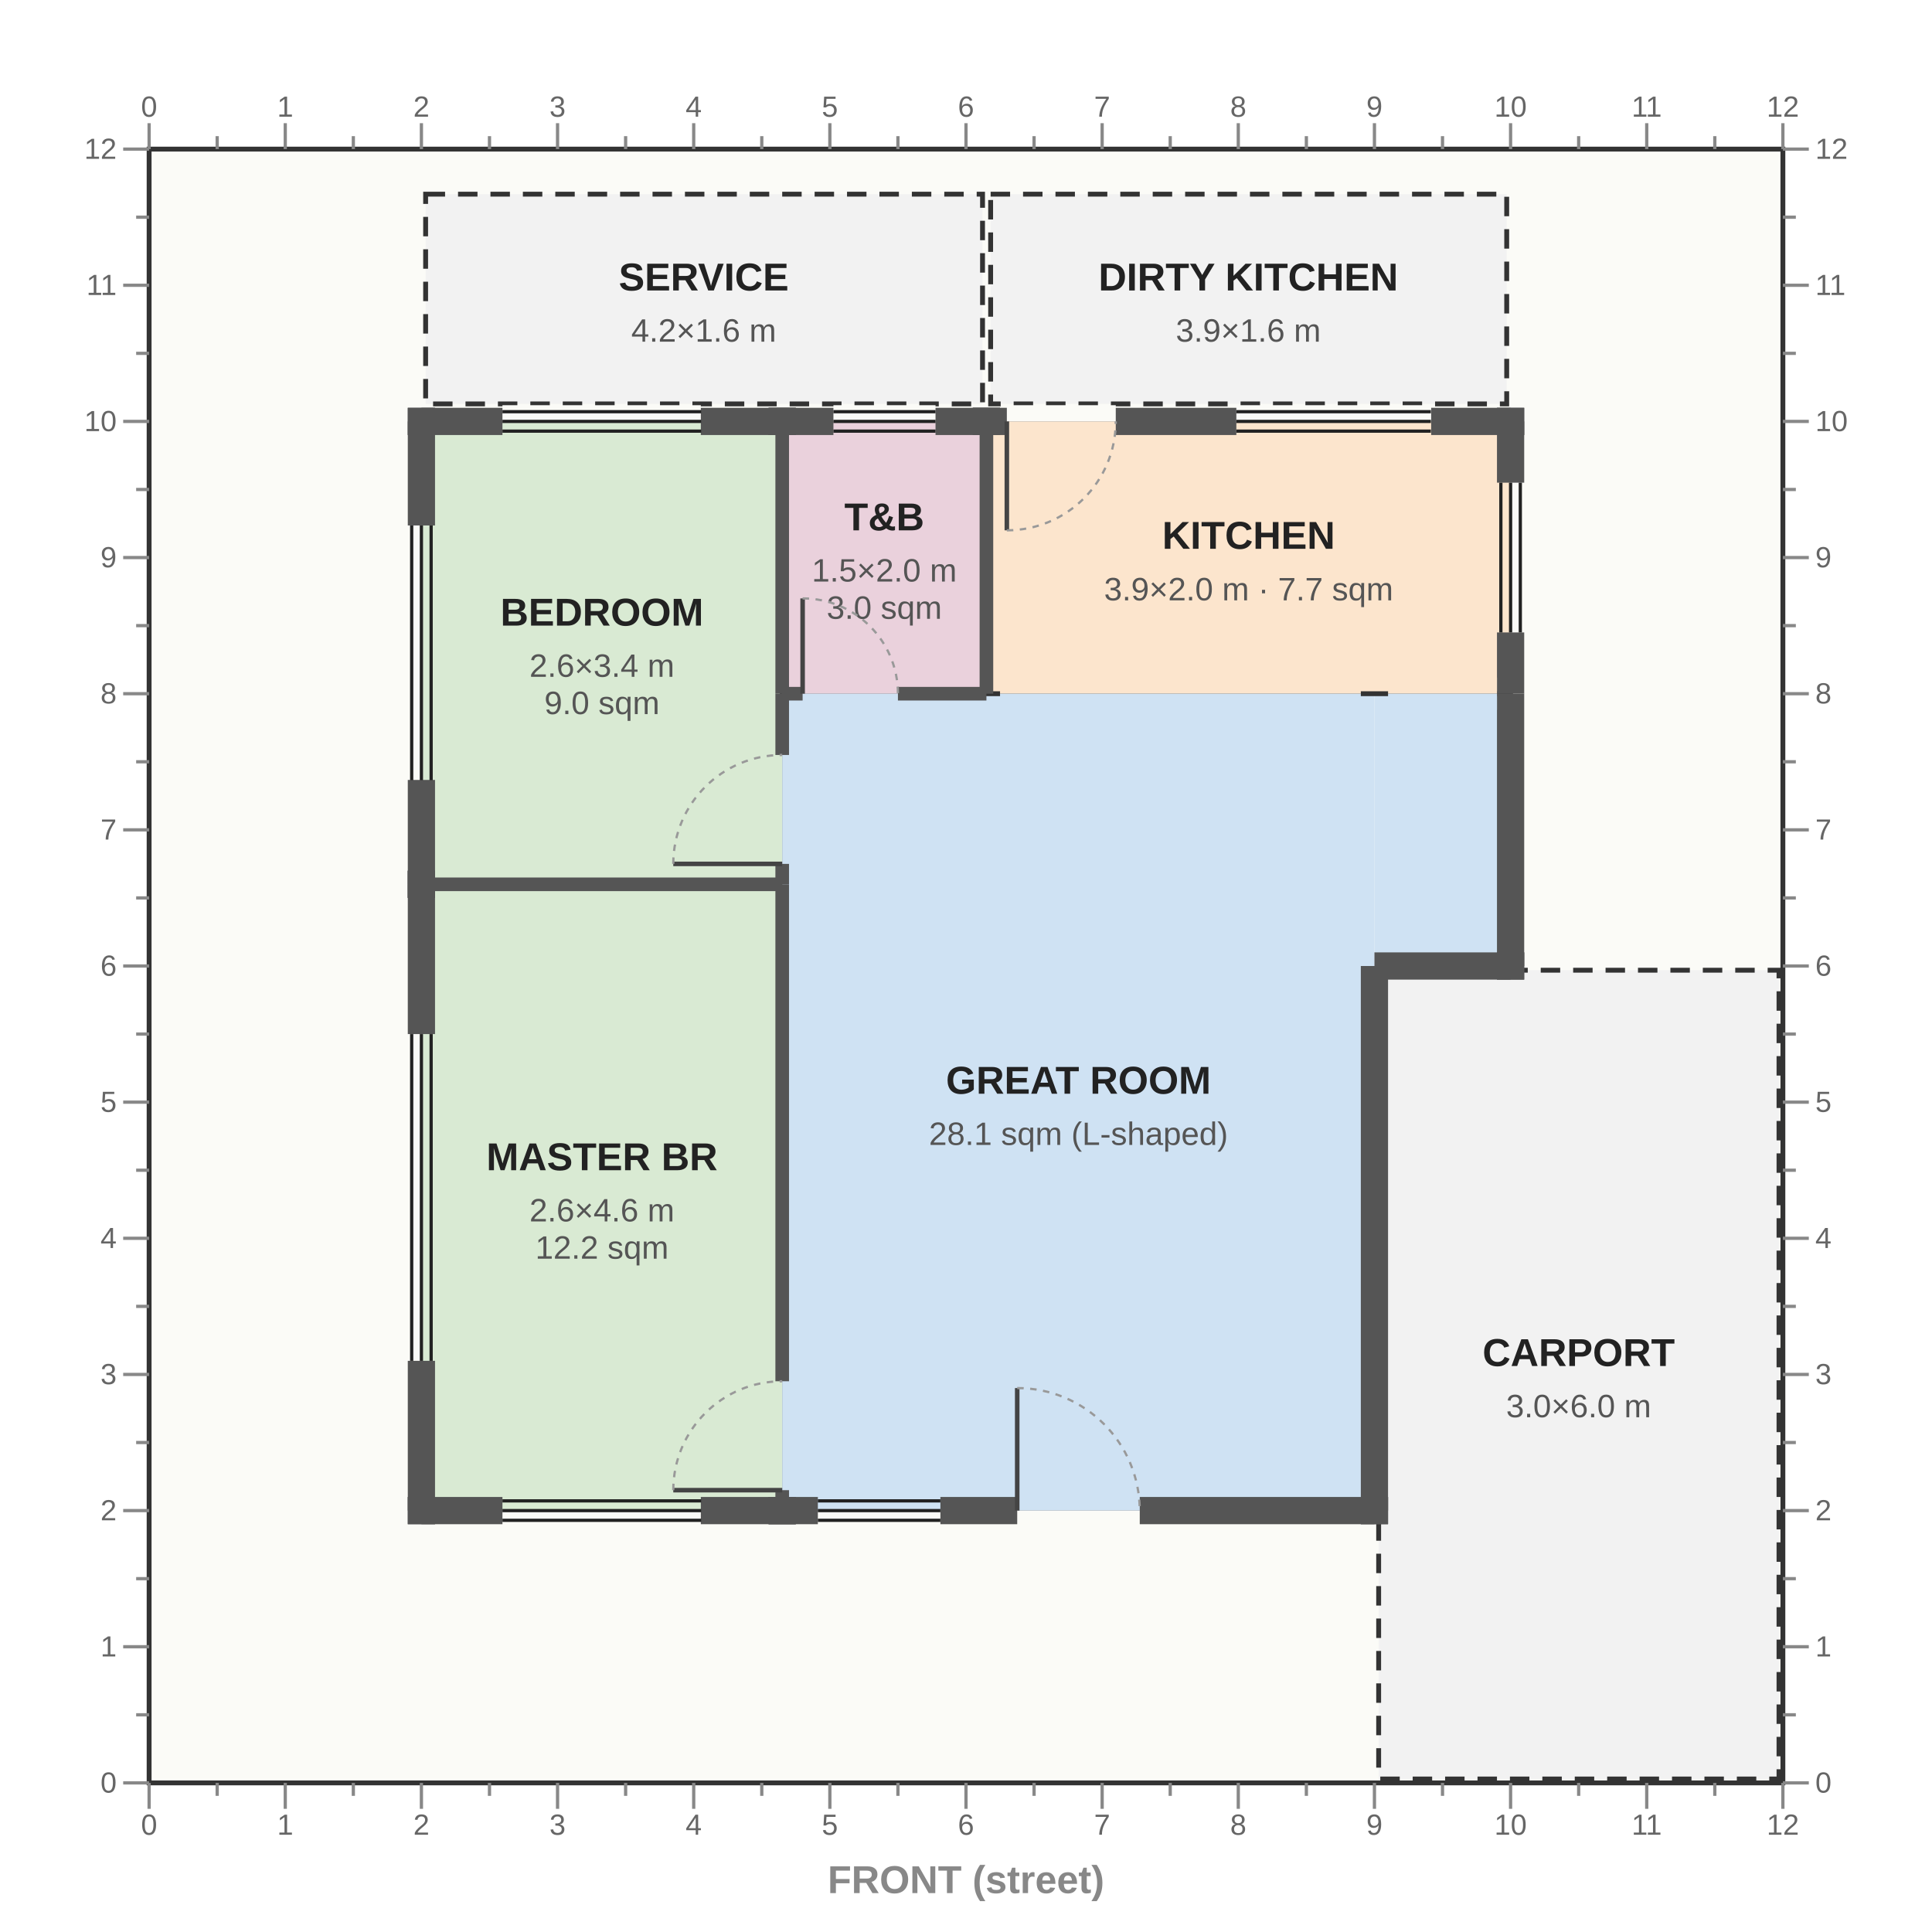
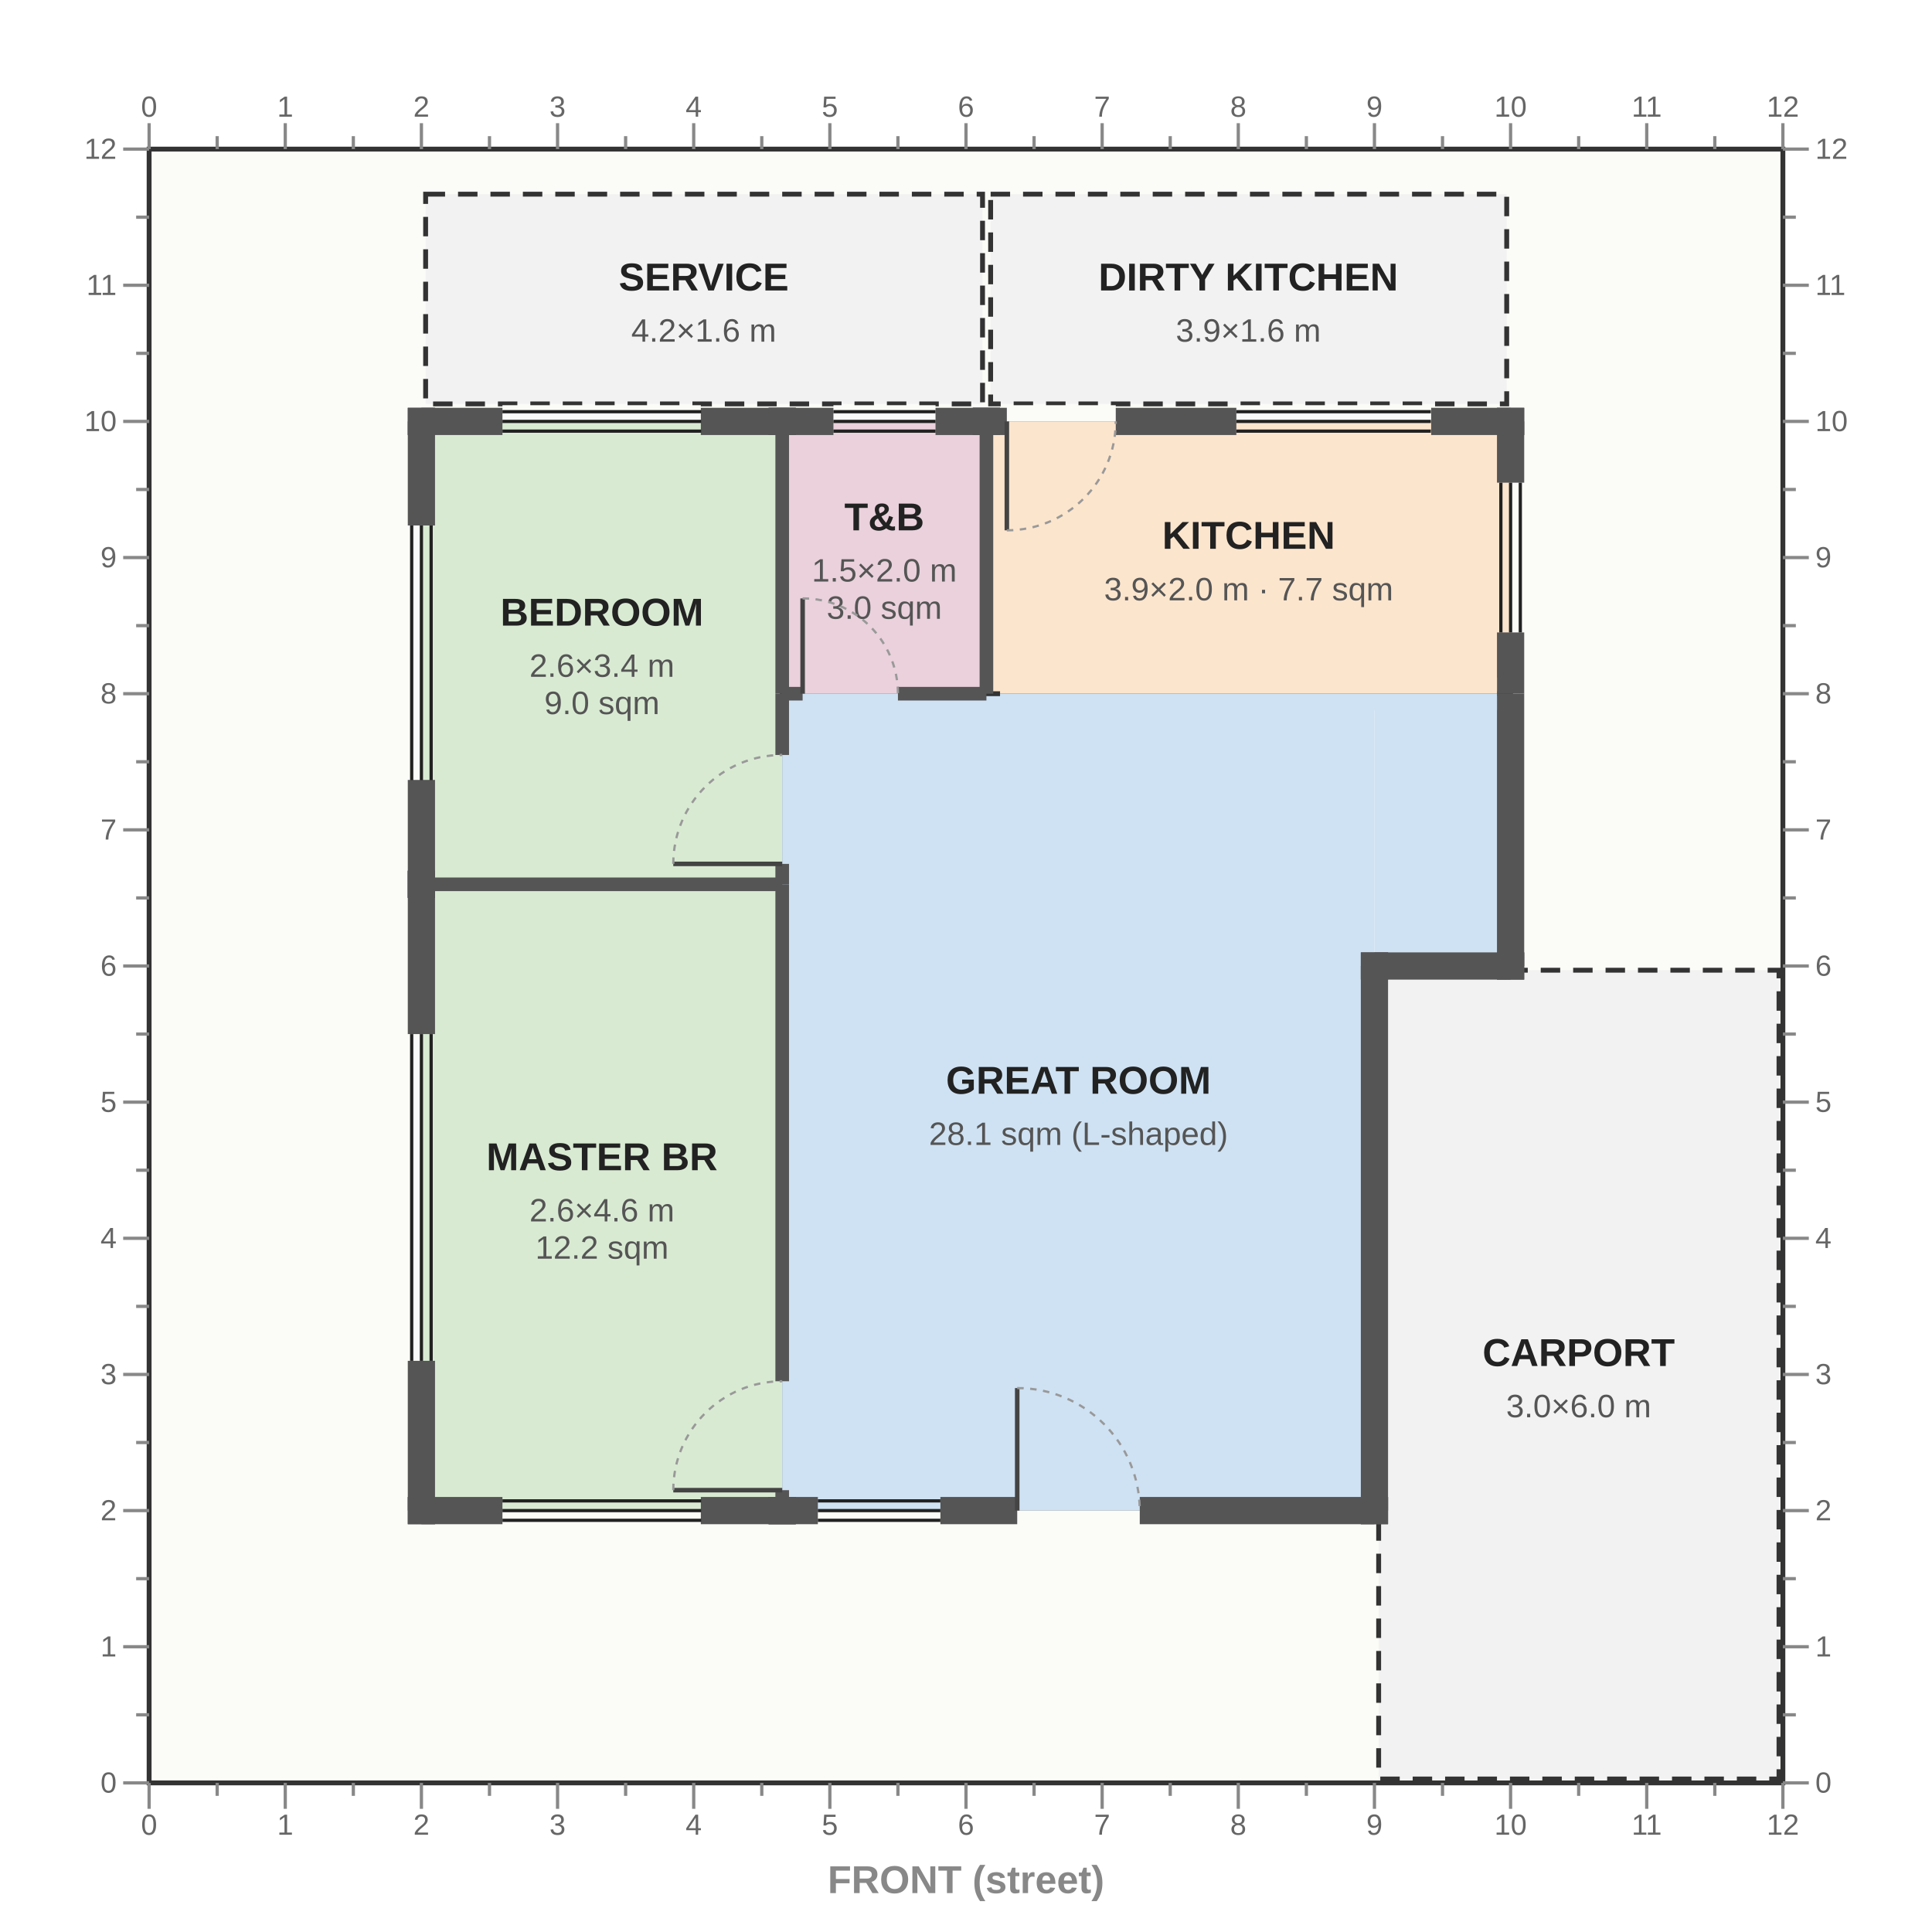
<svg xmlns="http://www.w3.org/2000/svg" width="596" height="596" viewBox="0 0 596 596">
  <rect x="0" y="0" width="596" height="596" fill="white" />
  <rect x="46.0" y="46.0" width="504.0" height="504.0" fill="#fbfbf7" stroke="#333" stroke-width="1.5" />
  <line x1="46.0" y1="46.0" x2="46.0" y2="38.0" stroke="#888" stroke-width="1" />
  <line x1="46.0" y1="550.0" x2="46.0" y2="558.0" stroke="#888" stroke-width="1" />
  <text x="46.0" y="36.0" text-anchor="middle" font-family="Arial" font-size="9" fill="#666">0</text>
  <text x="46.0" y="566.0" text-anchor="middle" font-family="Arial" font-size="9" fill="#666">0</text>
  <line x1="67.0" y1="46.0" x2="67.0" y2="42.0" stroke="#888" stroke-width="1" />
  <line x1="67.0" y1="550.0" x2="67.0" y2="554.0" stroke="#888" stroke-width="1" />
  <line x1="88.0" y1="46.0" x2="88.0" y2="38.0" stroke="#888" stroke-width="1" />
  <line x1="88.0" y1="550.0" x2="88.0" y2="558.0" stroke="#888" stroke-width="1" />
  <text x="88.0" y="36.0" text-anchor="middle" font-family="Arial" font-size="9" fill="#666">1</text>
  <text x="88.0" y="566.0" text-anchor="middle" font-family="Arial" font-size="9" fill="#666">1</text>
  <line x1="109.0" y1="46.0" x2="109.0" y2="42.0" stroke="#888" stroke-width="1" />
  <line x1="109.0" y1="550.0" x2="109.0" y2="554.0" stroke="#888" stroke-width="1" />
  <line x1="130.0" y1="46.0" x2="130.0" y2="38.0" stroke="#888" stroke-width="1" />
  <line x1="130.0" y1="550.0" x2="130.0" y2="558.0" stroke="#888" stroke-width="1" />
  <text x="130.0" y="36.0" text-anchor="middle" font-family="Arial" font-size="9" fill="#666">2</text>
  <text x="130.0" y="566.0" text-anchor="middle" font-family="Arial" font-size="9" fill="#666">2</text>
  <line x1="151.0" y1="46.0" x2="151.0" y2="42.0" stroke="#888" stroke-width="1" />
  <line x1="151.0" y1="550.0" x2="151.0" y2="554.0" stroke="#888" stroke-width="1" />
  <line x1="172.0" y1="46.0" x2="172.0" y2="38.0" stroke="#888" stroke-width="1" />
  <line x1="172.0" y1="550.0" x2="172.0" y2="558.0" stroke="#888" stroke-width="1" />
  <text x="172.0" y="36.0" text-anchor="middle" font-family="Arial" font-size="9" fill="#666">3</text>
  <text x="172.0" y="566.0" text-anchor="middle" font-family="Arial" font-size="9" fill="#666">3</text>
  <line x1="193.0" y1="46.0" x2="193.0" y2="42.0" stroke="#888" stroke-width="1" />
  <line x1="193.0" y1="550.0" x2="193.0" y2="554.0" stroke="#888" stroke-width="1" />
  <line x1="214.0" y1="46.0" x2="214.0" y2="38.0" stroke="#888" stroke-width="1" />
  <line x1="214.0" y1="550.0" x2="214.0" y2="558.0" stroke="#888" stroke-width="1" />
  <text x="214.0" y="36.0" text-anchor="middle" font-family="Arial" font-size="9" fill="#666">4</text>
  <text x="214.0" y="566.0" text-anchor="middle" font-family="Arial" font-size="9" fill="#666">4</text>
  <line x1="235.0" y1="46.0" x2="235.0" y2="42.0" stroke="#888" stroke-width="1" />
  <line x1="235.0" y1="550.0" x2="235.0" y2="554.0" stroke="#888" stroke-width="1" />
  <line x1="256.0" y1="46.0" x2="256.0" y2="38.0" stroke="#888" stroke-width="1" />
  <line x1="256.0" y1="550.0" x2="256.0" y2="558.0" stroke="#888" stroke-width="1" />
  <text x="256.0" y="36.0" text-anchor="middle" font-family="Arial" font-size="9" fill="#666">5</text>
  <text x="256.0" y="566.0" text-anchor="middle" font-family="Arial" font-size="9" fill="#666">5</text>
  <line x1="277.0" y1="46.0" x2="277.0" y2="42.0" stroke="#888" stroke-width="1" />
  <line x1="277.0" y1="550.0" x2="277.0" y2="554.0" stroke="#888" stroke-width="1" />
  <line x1="298.0" y1="46.0" x2="298.0" y2="38.0" stroke="#888" stroke-width="1" />
  <line x1="298.0" y1="550.0" x2="298.0" y2="558.0" stroke="#888" stroke-width="1" />
  <text x="298.0" y="36.0" text-anchor="middle" font-family="Arial" font-size="9" fill="#666">6</text>
  <text x="298.0" y="566.0" text-anchor="middle" font-family="Arial" font-size="9" fill="#666">6</text>
  <line x1="319.0" y1="46.0" x2="319.0" y2="42.0" stroke="#888" stroke-width="1" />
  <line x1="319.0" y1="550.0" x2="319.0" y2="554.0" stroke="#888" stroke-width="1" />
  <line x1="340.0" y1="46.0" x2="340.0" y2="38.0" stroke="#888" stroke-width="1" />
  <line x1="340.0" y1="550.0" x2="340.0" y2="558.0" stroke="#888" stroke-width="1" />
  <text x="340.0" y="36.0" text-anchor="middle" font-family="Arial" font-size="9" fill="#666">7</text>
  <text x="340.0" y="566.0" text-anchor="middle" font-family="Arial" font-size="9" fill="#666">7</text>
  <line x1="361.0" y1="46.0" x2="361.0" y2="42.0" stroke="#888" stroke-width="1" />
  <line x1="361.0" y1="550.0" x2="361.0" y2="554.0" stroke="#888" stroke-width="1" />
  <line x1="382.0" y1="46.0" x2="382.0" y2="38.0" stroke="#888" stroke-width="1" />
  <line x1="382.0" y1="550.0" x2="382.0" y2="558.0" stroke="#888" stroke-width="1" />
  <text x="382.0" y="36.0" text-anchor="middle" font-family="Arial" font-size="9" fill="#666">8</text>
  <text x="382.0" y="566.0" text-anchor="middle" font-family="Arial" font-size="9" fill="#666">8</text>
  <line x1="403.0" y1="46.0" x2="403.0" y2="42.0" stroke="#888" stroke-width="1" />
  <line x1="403.0" y1="550.0" x2="403.0" y2="554.0" stroke="#888" stroke-width="1" />
  <line x1="424.0" y1="46.0" x2="424.0" y2="38.0" stroke="#888" stroke-width="1" />
  <line x1="424.0" y1="550.0" x2="424.0" y2="558.0" stroke="#888" stroke-width="1" />
  <text x="424.0" y="36.0" text-anchor="middle" font-family="Arial" font-size="9" fill="#666">9</text>
  <text x="424.0" y="566.0" text-anchor="middle" font-family="Arial" font-size="9" fill="#666">9</text>
  <line x1="445.0" y1="46.0" x2="445.0" y2="42.0" stroke="#888" stroke-width="1" />
  <line x1="445.0" y1="550.0" x2="445.0" y2="554.0" stroke="#888" stroke-width="1" />
  <line x1="466.0" y1="46.0" x2="466.0" y2="38.0" stroke="#888" stroke-width="1" />
  <line x1="466.0" y1="550.0" x2="466.0" y2="558.0" stroke="#888" stroke-width="1" />
  <text x="466.0" y="36.0" text-anchor="middle" font-family="Arial" font-size="9" fill="#666">10</text>
  <text x="466.0" y="566.0" text-anchor="middle" font-family="Arial" font-size="9" fill="#666">10</text>
  <line x1="487.0" y1="46.0" x2="487.0" y2="42.0" stroke="#888" stroke-width="1" />
  <line x1="487.0" y1="550.0" x2="487.0" y2="554.0" stroke="#888" stroke-width="1" />
  <line x1="508.0" y1="46.0" x2="508.0" y2="38.0" stroke="#888" stroke-width="1" />
  <line x1="508.0" y1="550.0" x2="508.0" y2="558.0" stroke="#888" stroke-width="1" />
  <text x="508.0" y="36.0" text-anchor="middle" font-family="Arial" font-size="9" fill="#666">11</text>
  <text x="508.0" y="566.0" text-anchor="middle" font-family="Arial" font-size="9" fill="#666">11</text>
  <line x1="529.0" y1="46.0" x2="529.0" y2="42.0" stroke="#888" stroke-width="1" />
  <line x1="529.0" y1="550.0" x2="529.0" y2="554.0" stroke="#888" stroke-width="1" />
  <line x1="550.0" y1="46.0" x2="550.0" y2="38.0" stroke="#888" stroke-width="1" />
  <line x1="550.0" y1="550.0" x2="550.0" y2="558.0" stroke="#888" stroke-width="1" />
  <text x="550.0" y="36.0" text-anchor="middle" font-family="Arial" font-size="9" fill="#666">12</text>
  <text x="550.0" y="566.0" text-anchor="middle" font-family="Arial" font-size="9" fill="#666">12</text>
  <line x1="46.0" y1="550.0" x2="38.0" y2="550.0" stroke="#888" stroke-width="1" />
  <line x1="550.0" y1="550.0" x2="558.0" y2="550.0" stroke="#888" stroke-width="1" />
  <text x="36.0" y="553.0" text-anchor="end" font-family="Arial" font-size="9" fill="#666">0</text>
  <text x="560.0" y="553.0" text-anchor="start" font-family="Arial" font-size="9" fill="#666">0</text>
  <line x1="46.0" y1="529.0" x2="42.0" y2="529.0" stroke="#888" stroke-width="1" />
  <line x1="550.0" y1="529.0" x2="554.0" y2="529.0" stroke="#888" stroke-width="1" />
  <line x1="46.0" y1="508.0" x2="38.0" y2="508.0" stroke="#888" stroke-width="1" />
  <line x1="550.0" y1="508.0" x2="558.0" y2="508.0" stroke="#888" stroke-width="1" />
  <text x="36.0" y="511.0" text-anchor="end" font-family="Arial" font-size="9" fill="#666">1</text>
  <text x="560.0" y="511.0" text-anchor="start" font-family="Arial" font-size="9" fill="#666">1</text>
  <line x1="46.0" y1="487.0" x2="42.0" y2="487.0" stroke="#888" stroke-width="1" />
  <line x1="550.0" y1="487.0" x2="554.0" y2="487.0" stroke="#888" stroke-width="1" />
  <line x1="46.0" y1="466.0" x2="38.0" y2="466.0" stroke="#888" stroke-width="1" />
  <line x1="550.0" y1="466.0" x2="558.0" y2="466.0" stroke="#888" stroke-width="1" />
  <text x="36.0" y="469.0" text-anchor="end" font-family="Arial" font-size="9" fill="#666">2</text>
  <text x="560.0" y="469.0" text-anchor="start" font-family="Arial" font-size="9" fill="#666">2</text>
  <line x1="46.0" y1="445.0" x2="42.0" y2="445.0" stroke="#888" stroke-width="1" />
  <line x1="550.0" y1="445.0" x2="554.0" y2="445.0" stroke="#888" stroke-width="1" />
  <line x1="46.0" y1="424.0" x2="38.0" y2="424.0" stroke="#888" stroke-width="1" />
  <line x1="550.0" y1="424.0" x2="558.0" y2="424.0" stroke="#888" stroke-width="1" />
  <text x="36.0" y="427.0" text-anchor="end" font-family="Arial" font-size="9" fill="#666">3</text>
  <text x="560.0" y="427.0" text-anchor="start" font-family="Arial" font-size="9" fill="#666">3</text>
  <line x1="46.0" y1="403.0" x2="42.0" y2="403.0" stroke="#888" stroke-width="1" />
  <line x1="550.0" y1="403.0" x2="554.0" y2="403.0" stroke="#888" stroke-width="1" />
  <line x1="46.0" y1="382.0" x2="38.0" y2="382.0" stroke="#888" stroke-width="1" />
  <line x1="550.0" y1="382.0" x2="558.0" y2="382.0" stroke="#888" stroke-width="1" />
  <text x="36.0" y="385.0" text-anchor="end" font-family="Arial" font-size="9" fill="#666">4</text>
  <text x="560.0" y="385.0" text-anchor="start" font-family="Arial" font-size="9" fill="#666">4</text>
  <line x1="46.0" y1="361.0" x2="42.0" y2="361.0" stroke="#888" stroke-width="1" />
  <line x1="550.0" y1="361.0" x2="554.0" y2="361.0" stroke="#888" stroke-width="1" />
  <line x1="46.0" y1="340.0" x2="38.0" y2="340.0" stroke="#888" stroke-width="1" />
  <line x1="550.0" y1="340.0" x2="558.0" y2="340.0" stroke="#888" stroke-width="1" />
  <text x="36.0" y="343.0" text-anchor="end" font-family="Arial" font-size="9" fill="#666">5</text>
  <text x="560.0" y="343.0" text-anchor="start" font-family="Arial" font-size="9" fill="#666">5</text>
  <line x1="46.0" y1="319.0" x2="42.0" y2="319.0" stroke="#888" stroke-width="1" />
  <line x1="550.0" y1="319.0" x2="554.0" y2="319.0" stroke="#888" stroke-width="1" />
  <line x1="46.0" y1="298.0" x2="38.0" y2="298.0" stroke="#888" stroke-width="1" />
  <line x1="550.0" y1="298.0" x2="558.0" y2="298.0" stroke="#888" stroke-width="1" />
  <text x="36.0" y="301.0" text-anchor="end" font-family="Arial" font-size="9" fill="#666">6</text>
  <text x="560.0" y="301.0" text-anchor="start" font-family="Arial" font-size="9" fill="#666">6</text>
  <line x1="46.0" y1="277.0" x2="42.0" y2="277.0" stroke="#888" stroke-width="1" />
  <line x1="550.0" y1="277.0" x2="554.0" y2="277.0" stroke="#888" stroke-width="1" />
  <line x1="46.0" y1="256.0" x2="38.0" y2="256.0" stroke="#888" stroke-width="1" />
  <line x1="550.0" y1="256.0" x2="558.0" y2="256.0" stroke="#888" stroke-width="1" />
  <text x="36.0" y="259.0" text-anchor="end" font-family="Arial" font-size="9" fill="#666">7</text>
  <text x="560.0" y="259.0" text-anchor="start" font-family="Arial" font-size="9" fill="#666">7</text>
  <line x1="46.0" y1="235.0" x2="42.0" y2="235.0" stroke="#888" stroke-width="1" />
  <line x1="550.0" y1="235.0" x2="554.0" y2="235.0" stroke="#888" stroke-width="1" />
  <line x1="46.0" y1="214.0" x2="38.0" y2="214.0" stroke="#888" stroke-width="1" />
  <line x1="550.0" y1="214.0" x2="558.0" y2="214.0" stroke="#888" stroke-width="1" />
  <text x="36.0" y="217.0" text-anchor="end" font-family="Arial" font-size="9" fill="#666">8</text>
  <text x="560.0" y="217.0" text-anchor="start" font-family="Arial" font-size="9" fill="#666">8</text>
  <line x1="46.0" y1="193.0" x2="42.0" y2="193.0" stroke="#888" stroke-width="1" />
  <line x1="550.0" y1="193.0" x2="554.0" y2="193.0" stroke="#888" stroke-width="1" />
  <line x1="46.0" y1="172.0" x2="38.0" y2="172.0" stroke="#888" stroke-width="1" />
  <line x1="550.0" y1="172.0" x2="558.0" y2="172.0" stroke="#888" stroke-width="1" />
  <text x="36.0" y="175.0" text-anchor="end" font-family="Arial" font-size="9" fill="#666">9</text>
  <text x="560.0" y="175.0" text-anchor="start" font-family="Arial" font-size="9" fill="#666">9</text>
  <line x1="46.0" y1="151.0" x2="42.0" y2="151.0" stroke="#888" stroke-width="1" />
  <line x1="550.0" y1="151.0" x2="554.0" y2="151.0" stroke="#888" stroke-width="1" />
  <line x1="46.0" y1="130.0" x2="38.0" y2="130.0" stroke="#888" stroke-width="1" />
  <line x1="550.0" y1="130.0" x2="558.0" y2="130.0" stroke="#888" stroke-width="1" />
  <text x="36.0" y="133.0" text-anchor="end" font-family="Arial" font-size="9" fill="#666">10</text>
  <text x="560.0" y="133.0" text-anchor="start" font-family="Arial" font-size="9" fill="#666">10</text>
  <line x1="46.0" y1="109.0" x2="42.0" y2="109.0" stroke="#888" stroke-width="1" />
  <line x1="550.0" y1="109.0" x2="554.0" y2="109.0" stroke="#888" stroke-width="1" />
  <line x1="46.0" y1="88.0" x2="38.0" y2="88.0" stroke="#888" stroke-width="1" />
  <line x1="550.0" y1="88.0" x2="558.0" y2="88.0" stroke="#888" stroke-width="1" />
  <text x="36.0" y="91.0" text-anchor="end" font-family="Arial" font-size="9" fill="#666">11</text>
  <text x="560.0" y="91.0" text-anchor="start" font-family="Arial" font-size="9" fill="#666">11</text>
  <line x1="46.0" y1="67.0" x2="42.0" y2="67.0" stroke="#888" stroke-width="1" />
  <line x1="550.0" y1="67.0" x2="554.0" y2="67.0" stroke="#888" stroke-width="1" />
  <line x1="46.0" y1="46.0" x2="38.0" y2="46.0" stroke="#888" stroke-width="1" />
  <line x1="550.0" y1="46.0" x2="558.0" y2="46.0" stroke="#888" stroke-width="1" />
  <text x="36.0" y="49.0" text-anchor="end" font-family="Arial" font-size="9" fill="#666">12</text>
  <text x="560.0" y="49.0" text-anchor="start" font-family="Arial" font-size="9" fill="#666">12</text>
  <rect x="130.0" y="130.0" width="336.0" height="336.0" fill="none" stroke="#9aa" stroke-width="1" stroke-dasharray="3 3" />
  <rect x="425.3" y="299.3" width="123.5" height="249.5" fill="#f2f2f2" stroke="#333" stroke-width="1.5" stroke-dasharray="6 4" />
  <text x="487.0" y="421.4" text-anchor="middle" font-family="Arial" font-size="12" font-weight="bold" fill="#222">CARPORT</text>
  <text x="487.0" y="437.2" text-anchor="middle" font-family="Arial" font-size="10" fill="#555">3.0×6.0 m</text>
  <rect x="305.6" y="59.9" width="159.2" height="64.7" fill="#f2f2f2" stroke="#333" stroke-width="1.5" stroke-dasharray="6 4" />
  <text x="385.1" y="89.6" text-anchor="middle" font-family="Arial" font-size="12" font-weight="bold" fill="#222">DIRTY KITCHEN</text>
  <text x="385.1" y="105.4" text-anchor="middle" font-family="Arial" font-size="10" fill="#555">3.9×1.6 m</text>
  <rect x="131.3" y="59.9" width="171.8" height="64.7" fill="#f2f2f2" stroke="#333" stroke-width="1.5" stroke-dasharray="6 4" />
  <text x="217.1" y="89.6" text-anchor="middle" font-family="Arial" font-size="12" font-weight="bold" fill="#222">SERVICE</text>
  <text x="217.1" y="105.4" text-anchor="middle" font-family="Arial" font-size="10" fill="#555">4.2×1.6 m</text>
  <rect x="130.0" y="272.8" width="111.3" height="193.2" fill="#d9ead3" stroke="#333" stroke-width="1.5" />
  <text x="185.7" y="361.0" text-anchor="middle" font-family="Arial" font-size="12" font-weight="bold" fill="#222">MASTER BR</text>
  <text x="185.7" y="376.8" text-anchor="middle" font-family="Arial" font-size="10" fill="#555">2.6×4.6 m</text>
  <text x="185.7" y="388.3" text-anchor="middle" font-family="Arial" font-size="10" fill="#555">12.2 sqm</text>
  <rect x="130.0" y="130.0" width="111.3" height="142.8" fill="#d9ead3" stroke="#333" stroke-width="1.5" />
  <text x="185.7" y="193.0" text-anchor="middle" font-family="Arial" font-size="12" font-weight="bold" fill="#222">BEDROOM</text>
  <text x="185.7" y="208.8" text-anchor="middle" font-family="Arial" font-size="10" fill="#555">2.6×3.4 m</text>
  <text x="185.7" y="220.3" text-anchor="middle" font-family="Arial" font-size="10" fill="#555">9.0 sqm</text>
  <rect x="241.3" y="130.0" width="63.0" height="84.0" fill="#ead1dc" stroke="#333" stroke-width="1.5" />
  <text x="272.8" y="163.6" text-anchor="middle" font-family="Arial" font-size="12" font-weight="bold" fill="#222">T&amp;B</text>
  <text x="272.8" y="179.4" text-anchor="middle" font-family="Arial" font-size="10" fill="#555">1.5×2.0 m</text>
  <text x="272.8" y="190.9" text-anchor="middle" font-family="Arial" font-size="10" fill="#555">3.0 sqm</text>
  <rect x="241.3" y="214.0" width="182.7" height="252.0" fill="#cfe2f3" stroke="none" />
  <rect x="424.0" y="214.0" width="42.0" height="84.0" fill="#cfe2f3" stroke="none" />
  <text x="332.7" y="337.4" text-anchor="middle" font-family="Arial" font-size="12" font-weight="bold" fill="#222">GREAT ROOM</text>
  <text x="332.7" y="353.2" text-anchor="middle" font-family="Arial" font-size="10" fill="#555">28.1 sqm (L-shaped)</text>
  <rect x="304.3" y="130.0" width="161.7" height="84.0" fill="#fce5cd" stroke="#333" stroke-width="1.5" />
  <text x="385.2" y="169.3" text-anchor="middle" font-family="Arial" font-size="12" font-weight="bold" fill="#222">KITCHEN</text>
  <text x="385.2" y="185.2" text-anchor="middle" font-family="Arial" font-size="10" fill="#555">3.9×2.0 m · 7.7 sqm</text>
  <text x="298.0" y="584.0" text-anchor="middle" font-family="Arial" font-size="12" font-weight="bold" fill="#888">FRONT (street)</text>
  <rect x="130.00" y="270.70" width="111.30" height="4.20" fill="#555" stroke="none" />
  <rect x="239.20" y="272.80" width="4.20" height="193.20" fill="#555" stroke="none" />
  <rect x="239.20" y="130.00" width="4.20" height="84.00" fill="#555" stroke="none" />
  <rect x="239.20" y="214.00" width="4.20" height="58.80" fill="#555" stroke="none" />
  <rect x="241.30" y="211.90" width="63.00" height="4.20" fill="#555" stroke="none" />
  <rect x="302.20" y="130.00" width="4.20" height="84.00" fill="#555" stroke="none" />
  <rect x="419.80" y="298.00" width="8.40" height="168.00" fill="#555" stroke="none" />
  <rect x="424.00" y="293.80" width="42.00" height="8.40" fill="#555" stroke="none" />
  <rect x="130.00" y="461.80" width="111.30" height="8.40" fill="#555" stroke="none" />
  <rect x="125.80" y="272.80" width="8.40" height="193.20" fill="#555" stroke="none" />
  <rect x="130.00" y="125.80" width="111.30" height="8.40" fill="#555" stroke="none" />
  <rect x="125.80" y="130.00" width="8.40" height="142.80" fill="#555" stroke="none" />
  <rect x="241.30" y="125.80" width="63.00" height="8.40" fill="#555" stroke="none" />
  <rect x="241.30" y="461.80" width="182.70" height="8.40" fill="#555" stroke="none" />
  <rect x="461.80" y="214.00" width="8.40" height="84.00" fill="#555" stroke="none" />
  <rect x="304.30" y="125.80" width="161.70" height="8.40" fill="#555" stroke="none" />
  <rect x="461.80" y="130.00" width="8.40" height="84.00" fill="#555" stroke="none" />
  <rect x="125.80" y="268.60" width="8.40" height="8.40" fill="#555" stroke="none" />
  <rect x="237.10" y="461.80" width="8.40" height="8.40" fill="#555" stroke="none" />
  <rect x="237.10" y="125.80" width="8.40" height="8.40" fill="#555" stroke="none" />
  <rect x="300.10" y="125.80" width="8.40" height="8.40" fill="#555" stroke="none" />
  <rect x="419.80" y="461.80" width="8.40" height="8.40" fill="#555" stroke="none" />
+   <rect x="419.80" y="293.80" width="8.40" height="8.40" fill="#555" stroke="none" />
+   <rect x="419.80" y="293.80" width="8.40" height="8.40" fill="#555" stroke="none" />
  <rect x="461.80" y="293.80" width="8.40" height="8.40" fill="#555" stroke="none" />
  <rect x="125.80" y="461.80" width="8.40" height="8.40" fill="#555" stroke="none" />
  <rect x="237.10" y="461.80" width="8.40" height="8.40" fill="#555" stroke="none" />
  <rect x="125.80" y="461.80" width="8.40" height="8.40" fill="#555" stroke="none" />
  <rect x="125.80" y="268.60" width="8.40" height="8.40" fill="#555" stroke="none" />
  <rect x="125.80" y="125.80" width="8.40" height="8.40" fill="#555" stroke="none" />
  <rect x="237.10" y="125.80" width="8.40" height="8.40" fill="#555" stroke="none" />
  <rect x="125.80" y="268.60" width="8.40" height="8.40" fill="#555" stroke="none" />
  <rect x="125.80" y="125.80" width="8.40" height="8.40" fill="#555" stroke="none" />
  <rect x="237.10" y="125.80" width="8.40" height="8.40" fill="#555" stroke="none" />
  <rect x="300.10" y="125.80" width="8.40" height="8.40" fill="#555" stroke="none" />
  <rect x="237.10" y="461.80" width="8.40" height="8.40" fill="#555" stroke="none" />
  <rect x="419.80" y="461.80" width="8.40" height="8.40" fill="#555" stroke="none" />
  <rect x="461.80" y="293.80" width="8.40" height="8.40" fill="#555" stroke="none" />
  <rect x="300.10" y="125.80" width="8.40" height="8.40" fill="#555" stroke="none" />
  <rect x="461.80" y="125.80" width="8.40" height="8.40" fill="#555" stroke="none" />
  <rect x="461.80" y="125.80" width="8.40" height="8.40" fill="#555" stroke="none" />
-   <rect x="308.5" y="209.0" width="111.3" height="5.0" fill="#fce5cd" stroke="none" />
-   <rect x="308.5" y="214.0" width="111.3" height="5.0" fill="#cfe2f3" stroke="none" />
-   <rect x="428.2" y="209.0" width="33.6" height="5.0" fill="#fce5cd" stroke="none" />
-   <rect x="428.2" y="214.0" width="33.6" height="5.0" fill="#cfe2f3" stroke="none" />
+   <rect x="308.5" y="209.0" width="153.3" height="5.0" fill="#fce5cd" stroke="none" />
+   <rect x="308.5" y="214.0" width="153.3" height="5.0" fill="#cfe2f3" stroke="none" />
  <rect x="236.3" y="426.1" width="5.0" height="33.6" fill="#d9ead3" stroke="none" />
  <rect x="241.3" y="426.1" width="5.0" height="33.6" fill="#cfe2f3" stroke="none" />
  <line x1="241.3" y1="459.7" x2="207.7" y2="459.7" stroke="#444" stroke-width="1.4" />
  <path d="M 207.7 459.7 A 33.6 33.6 0 0 1 241.3 426.1" fill="none" stroke="#999" stroke-width="0.7" stroke-dasharray="2 2" />
  <rect x="236.3" y="232.9" width="5.0" height="33.6" fill="#d9ead3" stroke="none" />
  <rect x="241.3" y="232.9" width="5.0" height="33.6" fill="#cfe2f3" stroke="none" />
  <line x1="241.3" y1="266.5" x2="207.7" y2="266.5" stroke="#444" stroke-width="1.4" />
  <path d="M 207.7 266.5 A 33.6 33.6 0 0 1 241.3 232.9" fill="none" stroke="#999" stroke-width="0.7" stroke-dasharray="2 2" />
  <rect x="247.6" y="209.0" width="29.4" height="5.0" fill="#ead1dc" stroke="none" />
  <rect x="247.6" y="214.0" width="29.4" height="5.0" fill="#cfe2f3" stroke="none" />
  <line x1="247.6" y1="214.0" x2="247.6" y2="184.6" stroke="#444" stroke-width="1.4" />
  <path d="M 247.6 184.6 A 29.4 29.4 0 0 1 277.0 214.0" fill="none" stroke="#999" stroke-width="0.7" stroke-dasharray="2 2" />
  <rect x="313.8" y="461.0" width="37.8" height="5.0" fill="#cfe2f3" stroke="none" />
  <rect x="313.8" y="466.0" width="37.8" height="5.0" fill="#fbfbf7" stroke="none" />
  <line x1="313.8" y1="466.0" x2="313.8" y2="428.2" stroke="#444" stroke-width="1.4" />
  <path d="M 313.8 428.2 A 37.8 37.8 0 0 1 351.6 466.0" fill="none" stroke="#999" stroke-width="0.7" stroke-dasharray="2 2" />
  <rect x="310.6" y="130.0" width="33.6" height="5.0" fill="#fce5cd" stroke="none" />
  <rect x="310.6" y="125.0" width="33.6" height="5.0" fill="#fbfbf7" stroke="none" />
  <line x1="310.6" y1="130.0" x2="310.6" y2="163.6" stroke="#444" stroke-width="1.4" />
  <path d="M 310.6 163.6 A 33.6 33.6 0 0 0 344.2 130.0" fill="none" stroke="#999" stroke-width="0.7" stroke-dasharray="2 2" />
  <rect x="130.0" y="319.0" width="5.0" height="100.8" fill="#d9ead3" stroke="none" />
  <rect x="125.0" y="319.0" width="5.0" height="100.8" fill="#fbfbf7" stroke="none" />
  <line x1="127.0" y1="419.8" x2="127.0" y2="319.0" stroke="#222" stroke-width="1.0" />
  <line x1="130.0" y1="419.8" x2="130.0" y2="319.0" stroke="#222" stroke-width="1.0" />
  <line x1="133.0" y1="419.8" x2="133.0" y2="319.0" stroke="#222" stroke-width="1.0" />
  <rect x="155.0" y="461.0" width="61.2" height="5.0" fill="#d9ead3" stroke="none" />
  <rect x="155.0" y="466.0" width="61.2" height="5.0" fill="#fbfbf7" stroke="none" />
  <line x1="155.0" y1="463.0" x2="216.3" y2="463.0" stroke="#222" stroke-width="1.0" />
  <line x1="155.0" y1="466.0" x2="216.3" y2="466.0" stroke="#222" stroke-width="1.0" />
  <line x1="155.0" y1="469.0" x2="216.3" y2="469.0" stroke="#222" stroke-width="1.0" />
  <rect x="130.0" y="162.1" width="5.0" height="78.5" fill="#d9ead3" stroke="none" />
  <rect x="125.0" y="162.1" width="5.0" height="78.5" fill="#fbfbf7" stroke="none" />
  <line x1="127.0" y1="240.7" x2="127.0" y2="162.1" stroke="#222" stroke-width="1.0" />
  <line x1="130.0" y1="240.7" x2="130.0" y2="162.1" stroke="#222" stroke-width="1.0" />
  <line x1="133.0" y1="240.7" x2="133.0" y2="162.1" stroke="#222" stroke-width="1.0" />
  <rect x="155.0" y="130.0" width="61.2" height="5.0" fill="#d9ead3" stroke="none" />
  <rect x="155.0" y="125.0" width="61.2" height="5.0" fill="#fbfbf7" stroke="none" />
  <line x1="155.0" y1="127.0" x2="216.3" y2="127.0" stroke="#222" stroke-width="1.0" />
  <line x1="155.0" y1="130.0" x2="216.3" y2="130.0" stroke="#222" stroke-width="1.0" />
  <line x1="155.0" y1="133.0" x2="216.3" y2="133.0" stroke="#222" stroke-width="1.0" />
  <rect x="257.1" y="130.0" width="31.5" height="5.0" fill="#ead1dc" stroke="none" />
  <rect x="257.1" y="125.0" width="31.5" height="5.0" fill="#fbfbf7" stroke="none" />
  <line x1="257.1" y1="127.0" x2="288.6" y2="127.0" stroke="#222" stroke-width="1.0" />
  <line x1="257.1" y1="130.0" x2="288.6" y2="130.0" stroke="#222" stroke-width="1.0" />
  <line x1="257.1" y1="133.0" x2="288.6" y2="133.0" stroke="#222" stroke-width="1.0" />
  <rect x="252.3" y="461.0" width="37.8" height="5.0" fill="#cfe2f3" stroke="none" />
  <rect x="252.3" y="466.0" width="37.8" height="5.0" fill="#fbfbf7" stroke="none" />
  <line x1="252.3" y1="463.0" x2="290.1" y2="463.0" stroke="#222" stroke-width="1.0" />
  <line x1="252.3" y1="466.0" x2="290.1" y2="466.0" stroke="#222" stroke-width="1.0" />
  <line x1="252.3" y1="469.0" x2="290.1" y2="469.0" stroke="#222" stroke-width="1.0" />
  <rect x="381.4" y="130.0" width="60.1" height="5.0" fill="#fce5cd" stroke="none" />
  <rect x="381.4" y="125.0" width="60.1" height="5.0" fill="#fbfbf7" stroke="none" />
  <line x1="381.4" y1="127.0" x2="441.4" y2="127.0" stroke="#222" stroke-width="1.0" />
  <line x1="381.4" y1="130.0" x2="441.4" y2="130.0" stroke="#222" stroke-width="1.0" />
  <line x1="381.4" y1="133.0" x2="441.4" y2="133.0" stroke="#222" stroke-width="1.0" />
  <rect x="461.0" y="148.9" width="5.0" height="46.2" fill="#fce5cd" stroke="none" />
  <rect x="466.0" y="148.9" width="5.0" height="46.2" fill="#fbfbf7" stroke="none" />
  <line x1="463.0" y1="195.1" x2="463.0" y2="148.9" stroke="#222" stroke-width="1.0" />
  <line x1="466.0" y1="195.1" x2="466.0" y2="148.9" stroke="#222" stroke-width="1.0" />
  <line x1="469.0" y1="195.1" x2="469.0" y2="148.9" stroke="#222" stroke-width="1.0" />
</svg>
